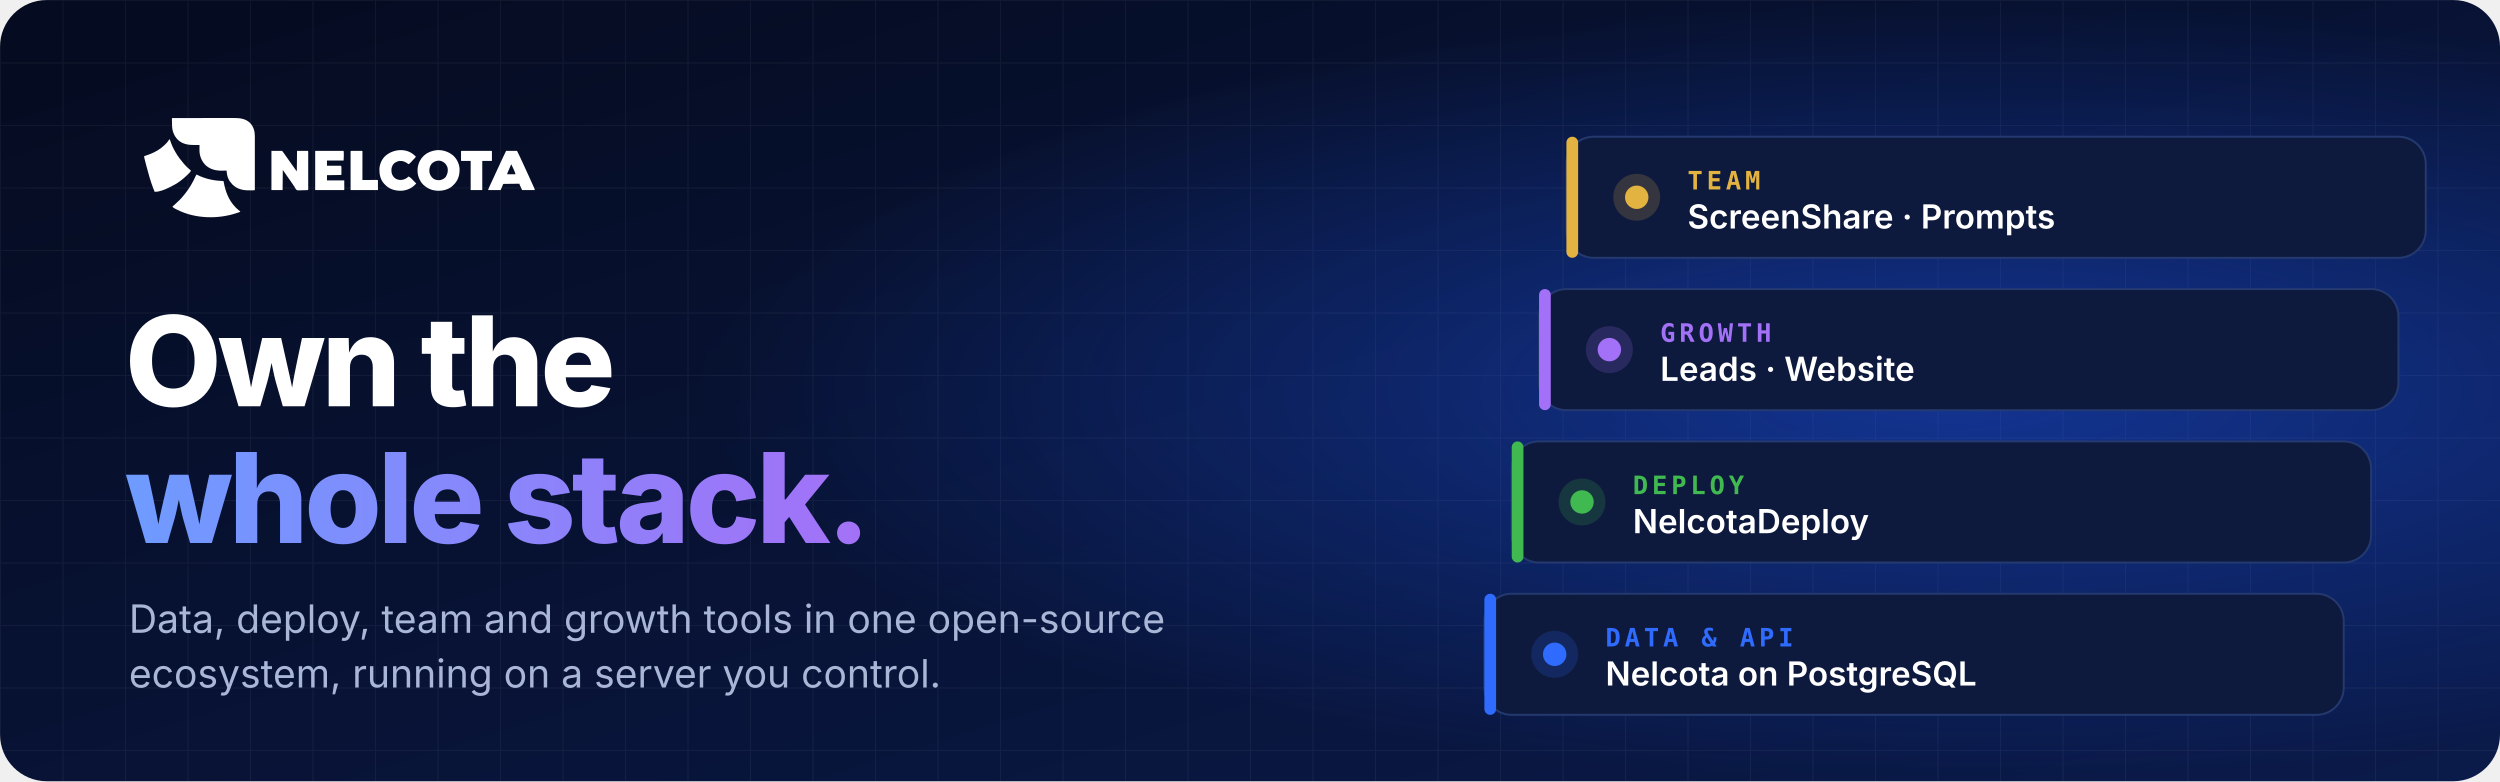
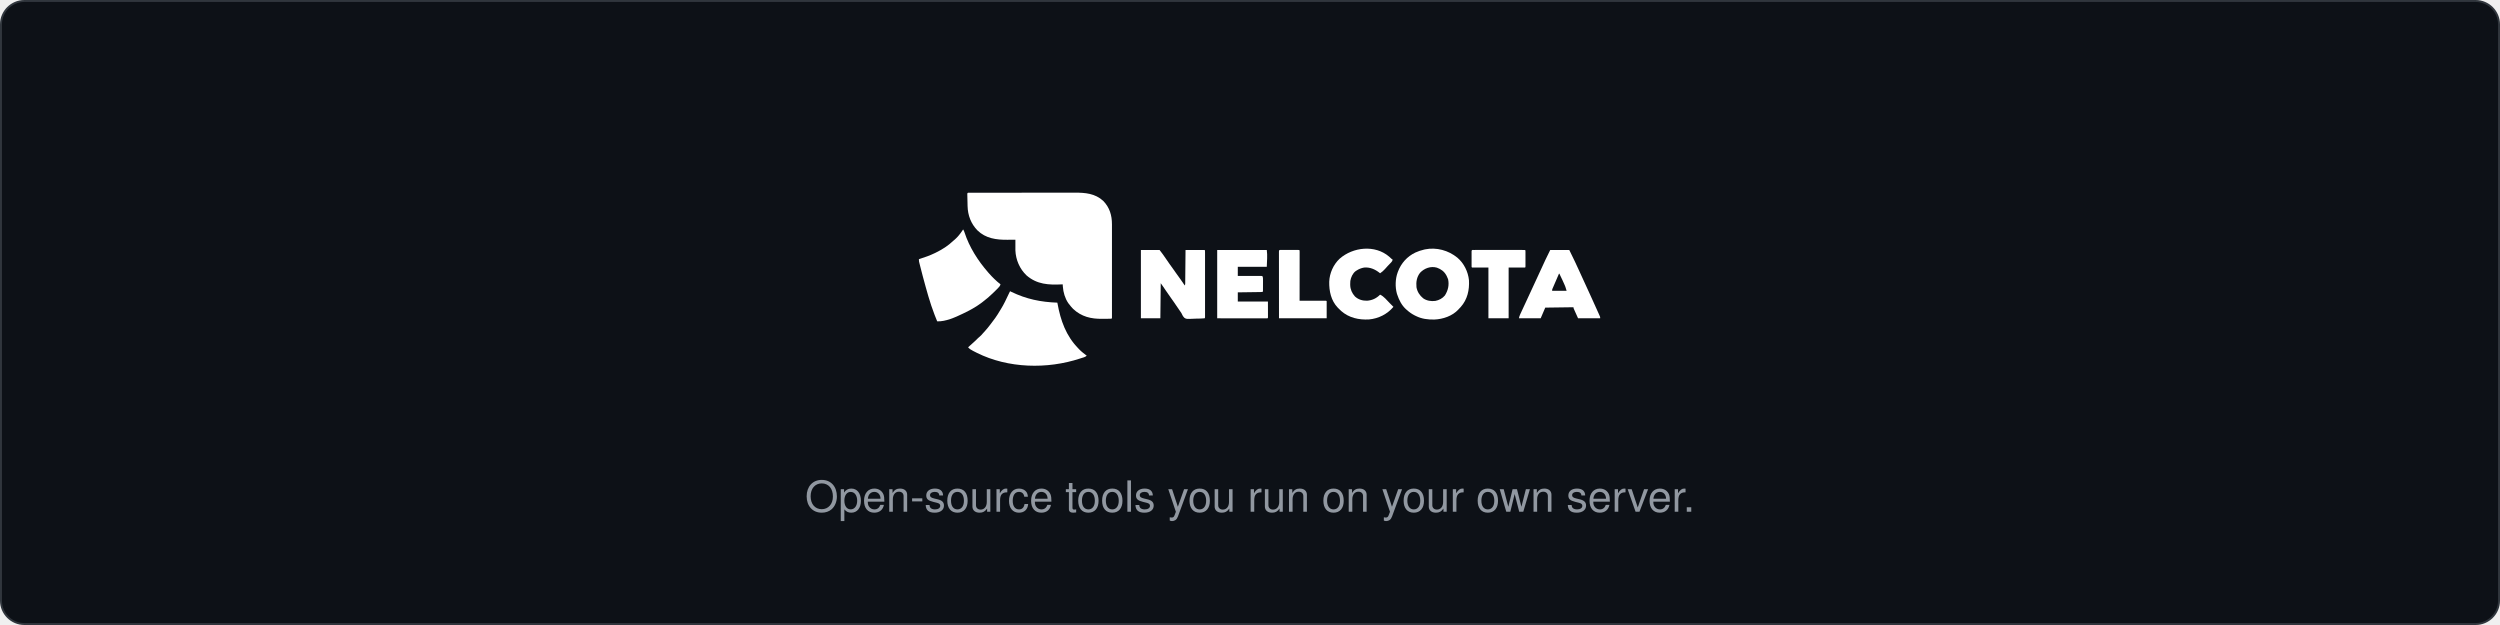
- <svg xmlns="http://www.w3.org/2000/svg" viewBox="0 0 1280 400" width="1280" height="400" role="img" aria-labelledby="t d">
-   <defs>
-     <linearGradient id="bg" x1="0" y1="0" x2="1" y2="1">
-       <stop offset="0" stop-color="#050B1F" />
-       <stop offset="1" stop-color="#0A1A4A" />
-     </linearGradient>
-     <radialGradient id="glow" cx="0.78" cy="0.5" r="0.5">
-       <stop offset="0" stop-color="#1F5BFF" stop-opacity="0.45" />
-       <stop offset="1" stop-color="#1F5BFF" stop-opacity="0" />
-     </radialGradient>
-     <pattern id="grid" width="32" height="32" patternUnits="userSpaceOnUse">
-       <path d="M32 0H0V32" fill="none" stroke="#FFFFFF" stroke-opacity="0.05" />
-     </pattern>
-     <linearGradient id="hl" x1="0" x2="1">
-       <stop offset="0" stop-color="#6E9BFF" />
-       <stop offset="1" stop-color="#A371F7" />
-     </linearGradient>
-     <clipPath id="r">
-       <rect width="1280" height="400" rx="24" />
-     </clipPath>
-   </defs>
-   <g clip-path="url(#r)">
-     <rect width="1280" height="400" fill="url(#bg)" />
-     <rect width="1280" height="400" fill="url(#grid)" />
-     <rect width="1280" height="400" fill="url(#glow)" />
-   </g>
-   <svg x="56" y="44" width="230" height="86" viewBox="0 0 2048 768" fill="#FFFFFF">
+ <svg xmlns="http://www.w3.org/2000/svg" viewBox="0 0 1280 320" width="1280" height="320" role="img" aria-labelledby="t">
+   <rect x="0.5" y="0.5" width="1279" height="319" rx="12" fill="#0D1117" stroke="#30363D" />
+   <svg x="440" y="70" width="400" height="150" viewBox="0 0 2048 768" fill="#FFFFFF">
    <g id="symbol">
      <g id="piece-1">
        <path d="M0 0 C0.529 -0.002 0.529 -0.002 3.204 -0.012 C3.792 -0.011 3.792 -0.011 6.768 -0.009 C8.007 -0.012 9.245 -0.015 10.521 -0.018 C13.975 -0.025 17.429 -0.028 20.883 -0.029 C24.602 -0.03 28.322 -0.038 32.041 -0.045 C40.186 -0.058 48.332 -0.064 56.477 -0.069 C61.567 -0.072 66.657 -0.076 71.746 -0.08 C85.844 -0.092 99.941 -0.103 114.039 -0.106 C114.942 -0.106 115.846 -0.107 116.776 -0.107 C117.682 -0.107 118.587 -0.107 119.52 -0.107 C121.355 -0.108 123.19 -0.108 125.024 -0.109 C125.935 -0.109 126.845 -0.109 127.782 -0.109 C142.495 -0.113 157.208 -0.131 171.921 -0.154 C187.035 -0.178 202.149 -0.19 217.263 -0.192 C225.745 -0.192 234.227 -0.198 242.709 -0.216 C249.94 -0.232 257.172 -0.237 264.403 -0.229 C268.088 -0.225 271.772 -0.225 275.456 -0.24 C303.225 -0.34 329.16 1.751 350.579 21.506 C367.163 38.711 373.326 59.26 373.273 82.843 C373.274 83.899 373.276 84.955 373.277 86.042 C373.281 89.567 373.278 93.091 373.275 96.616 C373.276 99.147 373.278 101.679 373.28 104.21 C373.284 110.363 373.284 116.516 373.281 122.669 C373.279 127.666 373.278 132.664 373.279 137.662 C373.279 138.374 373.28 139.086 373.28 139.82 C373.28 141.266 373.28 142.712 373.281 144.158 C373.284 157.704 373.28 171.251 373.275 184.797 C373.271 196.429 373.271 208.061 373.276 219.693 C373.281 233.203 373.283 246.712 373.28 260.221 C373.28 261.66 373.28 263.099 373.279 264.537 C373.279 265.245 373.279 265.953 373.279 266.682 C373.278 271.68 373.279 276.677 373.282 281.675 C373.285 288.39 373.283 295.105 373.277 301.819 C373.276 304.291 373.276 306.763 373.278 309.234 C373.281 312.592 373.278 315.95 373.273 319.308 C373.275 320.3 373.277 321.292 373.279 322.313 C373.277 323.205 373.274 324.098 373.271 325.017 C373.271 325.793 373.271 326.569 373.271 327.369 C373.146 329.131 373.146 329.131 372.146 330.131 C369.059 330.271 365.996 330.345 362.907 330.37 C361.957 330.378 361.007 330.386 360.029 330.394 C358 330.408 355.971 330.419 353.943 330.427 C351.904 330.438 349.864 330.458 347.825 330.488 C318.556 330.918 293.456 325 271.528 304.553 C267.386 300.343 263.697 295.846 260.146 291.131 C259.675 290.511 259.205 289.891 258.72 289.253 C250.253 276.924 245.611 260.972 244.575 246.241 C244.493 245.091 244.41 243.94 244.325 242.755 C244.295 242.322 244.295 242.322 244.146 240.131 C243.417 240.167 242.688 240.202 241.937 240.239 C207.294 241.873 176.84 240.44 149.438 216.795 C131.364 199.637 121.193 175.901 120.146 151.131 C119.951 141.798 120.017 132.465 120.146 123.131 C119.599 123.137 119.599 123.137 116.835 123.163 C112.696 123.2 108.556 123.223 104.417 123.241 C102.641 123.251 100.866 123.265 99.091 123.282 C70.056 123.562 42.269 119.786 20.633 98.654 C3.702 81.323 -4.691 59.049 -5.206 34.956 C-5.229 33.99 -5.252 33.024 -5.276 32.029 C-5.324 29.998 -5.369 27.966 -5.412 25.935 C-5.48 22.812 -5.557 19.69 -5.636 16.567 C-5.681 14.592 -5.725 12.618 -5.769 10.643 C-5.792 9.705 -5.816 8.766 -5.841 7.799 C-5.858 6.938 -5.875 6.076 -5.892 5.189 C-5.901 4.808 -5.901 4.808 -5.943 2.882 C-5.754 -0.837 -3.098 0.004 0 0 Z " transform="translate(288.8545,146.8686)" fill-rule="evenodd" />
      </g>
      <g id="piece-2">
        <path d="M0 0 C1.774 2.661 2.681 4.877 3.647 7.885 C16.1 46.327 38.637 81.687 65 112 C65.37 112.427 65.37 112.427 67.242 114.586 C76.701 125.293 86.703 135.239 98 144 C96.577 148.595 93.985 151.424 90.617 154.711 C90.084 155.242 89.551 155.773 89.002 156.321 C87.874 157.442 86.742 158.56 85.607 159.674 C83.895 161.356 82.193 163.048 80.492 164.742 C70.876 174.29 60.842 182.874 50 191 C49.456 191.412 48.912 191.823 48.352 192.247 C33.661 203.309 17.581 212.118 1 220 C0.263 220.358 -0.475 220.716 -1.234 221.085 C-20.757 230.527 -45.849 241.827 -68 241 C-70.063 236.024 -72.045 231.019 -74 226 C-74.306 225.222 -74.611 224.443 -74.926 223.642 C-87.325 191.687 -96.172 158.232 -105.125 125.188 C-105.389 124.215 -105.653 123.243 -105.924 122.242 C-108.701 111.981 -111.368 101.696 -113.867 91.363 C-114.083 90.481 -114.299 89.598 -114.522 88.689 C-114.619 88.279 -114.619 88.279 -115.113 86.204 C-115.199 85.846 -115.199 85.846 -115.634 84.03 C-116 82 -116 82 -116 78 C-115.367 77.8 -114.734 77.599 -114.083 77.393 C-100.337 73.007 -86.973 68.336 -74 62 C-73.239 61.632 -72.478 61.264 -71.694 60.884 C-55.017 52.725 -39.425 42.889 -26 30 C-24.651 28.848 -23.297 27.702 -21.938 26.562 C-14.074 19.682 -7.752 11.684 -2 3 C-1.34 2.01 -0.68 1.02 0 0 Z " transform="translate(272,243)" fill-rule="evenodd" />
      </g>
      <g id="piece-3">
        <path d="M0 0 C1.14 0.557 2.279 1.114 3.453 1.688 C42.825 20.749 80.443 28.434 124 30 C124.12 30.672 124.24 31.345 124.364 32.038 C132.443 76.81 146.624 116.919 179 150 C179.672 150.722 180.343 151.444 181.035 152.188 C187.058 158.53 194.068 163.704 201 169 C197.038 172.962 190.809 174.008 185.562 175.75 C185.227 175.862 185.227 175.862 183.53 176.427 C97.357 204.93 -5.218 202.29 -86.645 161.711 C-88.911 160.561 -91.175 159.408 -93.438 158.25 C-94.51 157.707 -95.583 157.164 -96.688 156.605 C-101.88 153.906 -106.209 151.499 -110 147 C-99.499 137.407 -99.499 137.407 -94.875 133.438 C-91.068 130.139 -87.56 126.579 -84.027 122.992 C-82 121 -82 121 -79.375 118.938 C-76.569 116.649 -74.365 114.086 -72.02 111.336 C-69.734 108.692 -67.37 106.13 -65 103.562 C-60.734 98.879 -56.818 94.05 -53 89 C-52.252 88.047 -51.505 87.095 -50.734 86.113 C-42.337 75.409 -34.304 64.328 -27.488 52.539 C-26.421 50.718 -25.309 48.924 -24.168 47.148 C-16.119 34.395 -9.913 20.668 -3.461 7.062 C-2.331 4.694 -1.185 2.34 0 0 Z " transform="translate(395,405)" fill-rule="evenodd" />
      </g>
    </g>
    <g id="wordmark">
      <g id="letter-1">
        <path d="M0 0 C16.17 0 32.34 0 49 0 C54.596 7.275 59.842 14.114 64.812 21.711 C71.466 31.715 78.575 41.424 85.569 51.192 C87.838 54.363 90.087 57.548 92.312 60.75 C96.198 66.329 100.201 71.824 104.206 77.317 C107.939 82.459 111.513 87.688 115 93 C116.647 89.707 116.181 86.041 116.205 82.419 C116.215 81.532 116.225 80.644 116.235 79.729 C116.267 76.785 116.292 73.842 116.316 70.898 C116.337 68.861 116.358 66.824 116.379 64.786 C116.435 59.417 116.484 54.048 116.532 48.679 C116.582 43.202 116.638 37.726 116.693 32.25 C116.801 21.5 116.902 10.75 117 0 C124.102 -0.025 131.205 -0.043 138.307 -0.055 C140.726 -0.06 143.144 -0.067 145.562 -0.075 C149.03 -0.088 152.497 -0.093 155.965 -0.098 C157.053 -0.103 158.142 -0.108 159.263 -0.113 C159.764 -0.113 159.764 -0.113 162.297 -0.114 C162.74 -0.115 162.74 -0.115 164.982 -0.12 C167 0 167 0 168 1 C168.099 3.276 168.126 5.555 168.127 7.833 C168.129 8.556 168.13 9.279 168.132 10.024 C168.136 12.464 168.133 14.905 168.129 17.346 C168.131 19.088 168.133 20.83 168.135 22.573 C168.139 27.318 168.137 32.064 168.134 36.81 C168.132 41.765 168.134 46.72 168.136 51.675 C168.138 59.998 168.135 68.32 168.13 76.643 C168.125 86.28 168.127 95.917 168.132 105.553 C168.137 113.811 168.137 122.07 168.135 130.328 C168.133 135.267 168.133 140.206 168.136 145.145 C168.139 149.787 168.137 154.43 168.131 159.072 C168.13 160.781 168.13 162.49 168.133 164.199 C168.135 166.522 168.132 168.844 168.127 171.167 C168.127 171.818 168.127 171.818 168.126 175.115 C168 178 168 178 167 179 C159.95 179.76 152.768 179.7 145.684 179.844 C143.285 179.906 140.886 179.995 138.489 180.111 C119.162 181.032 119.162 181.032 113.979 177.701 C110.235 174.044 108.168 169.707 106 165 C105.061 163.575 104.093 162.169 103.074 160.801 C102.277 159.639 101.482 158.476 100.688 157.312 C100.244 156.665 99.8 156.018 99.343 155.351 C96.787 151.621 94.24 147.885 91.695 144.148 C91.132 143.323 90.569 142.498 89.99 141.647 C88.914 140.069 87.839 138.49 86.766 136.909 C83.961 132.795 81.093 128.739 78.148 124.723 C73.721 118.665 69.51 112.469 65.312 106.25 C63.851 104.088 62.389 101.927 60.926 99.766 C60.608 99.295 60.608 99.295 59.001 96.915 C56.711 93.58 54.352 90.292 52 87 C51.67 117.36 51.34 147.72 51 179 C34.17 179 17.34 179 0 179 C0 119.93 0 60.86 0 0 Z " transform="translate(738,297)" fill-rule="evenodd" />
      </g>
      <g id="letter-2">
        <path d="M0 0 C42.9 0 85.8 0 130 0 C132.074 14.519 130.396 29.339 130 44 C104.92 44 79.84 44 54 44 C54 51.92 54 59.84 54 68 C55.898 67.995 57.796 67.99 59.751 67.984 C66.014 67.968 72.276 67.957 78.539 67.948 C82.337 67.943 86.135 67.936 89.933 67.925 C93.596 67.914 97.259 67.908 100.923 67.905 C102.322 67.903 103.722 67.9 105.121 67.894 C107.077 67.887 109.034 67.887 110.99 67.886 C111.547 67.885 111.547 67.885 114.368 67.88 C117 68 117 68 119 69 C120.274 72.822 120.124 76.407 120.098 80.387 C120.096 81.204 120.095 82.021 120.093 82.863 C120.088 85.471 120.075 88.079 120.062 90.688 C120.057 92.456 120.053 94.225 120.049 95.994 C120.038 100.329 120.021 104.665 120 109 C117.244 110.378 114.982 110.163 111.898 110.205 C110.617 110.225 109.336 110.245 108.016 110.266 C106.612 110.283 105.208 110.3 103.805 110.316 C102.373 110.337 100.941 110.358 99.509 110.379 C95.737 110.435 91.966 110.484 88.195 110.532 C84.347 110.582 80.5 110.638 76.652 110.693 C69.102 110.801 61.551 110.902 54 111 C54 118.92 54 126.84 54 135 C80.07 135 106.14 135 133 135 C133.01 138.537 133.01 138.537 133.062 156.438 C133.072 158.673 133.081 160.909 133.09 163.213 C133.093 164.974 133.096 166.735 133.098 168.496 C133.103 169.419 133.108 170.343 133.113 171.294 C133.113 171.731 133.113 171.731 133.114 173.939 C133.116 174.701 133.118 175.463 133.12 176.247 C133 178 133 178 132 179 C130.292 179.096 128.579 179.122 126.869 179.12 C125.759 179.122 124.649 179.123 123.506 179.124 C122.273 179.121 121.04 179.117 119.769 179.114 C118.461 179.114 117.152 179.114 115.804 179.114 C112.253 179.114 108.702 179.108 105.151 179.101 C101.823 179.096 98.495 179.095 95.167 179.095 C85.424 179.089 75.681 179.075 65.938 179.062 C44.178 179.042 22.419 179.021 0 179 C0 119.93 0 60.86 0 0 Z " transform="translate(938,297)" fill-rule="evenodd" />
      </g>
      <g id="letter-3">
        <path d="M0 0 C1.038 -0.003 2.076 -0.006 3.145 -0.01 C3.709 -0.009 3.709 -0.009 6.566 -0.003 C7.717 -0.004 8.867 -0.005 10.052 -0.006 C12.49 -0.007 14.928 -0.005 17.366 -0.001 C21.113 0.004 24.859 -0.001 28.605 -0.007 C30.967 -0.007 33.329 -0.005 35.691 -0.003 C36.821 -0.005 37.95 -0.007 39.113 -0.01 C40.151 -0.006 41.189 -0.003 42.258 0 C43.176 0.001 44.095 0.002 45.041 0.002 C47.129 0.129 47.129 0.129 48.129 1.129 C48.225 2.838 48.251 4.55 48.249 6.261 C48.251 7.373 48.252 8.485 48.253 9.631 C48.252 10.246 48.252 10.246 48.242 13.36 C48.243 14.648 48.243 15.935 48.243 17.262 C48.243 20.803 48.237 24.344 48.23 27.885 C48.224 31.582 48.223 35.279 48.222 38.976 C48.219 45.981 48.211 52.987 48.201 59.992 C48.19 67.965 48.184 75.938 48.179 83.912 C48.169 100.318 48.151 116.724 48.129 133.129 C48.566 133.128 48.566 133.128 50.78 133.123 C59.006 133.103 67.232 133.087 75.458 133.078 C79.687 133.072 83.917 133.065 88.146 133.054 C92.225 133.043 96.303 133.037 100.381 133.035 C101.941 133.033 103.5 133.029 105.059 133.024 C107.236 133.016 109.413 133.015 111.59 133.016 C112.831 133.014 114.072 133.011 115.351 133.009 C118.129 133.129 118.129 133.129 119.129 134.129 C119.129 148.979 119.129 163.829 119.129 179.129 C77.879 179.129 36.629 179.129 -5.871 179.129 C-5.911 134.532 -5.911 134.532 -5.92 115.905 C-5.926 103.021 -5.933 90.138 -5.947 77.255 C-5.956 67.874 -5.963 58.492 -5.965 49.111 C-5.966 44.141 -5.97 39.17 -5.977 34.2 C-5.984 29.527 -5.986 24.855 -5.984 20.182 C-5.984 18.462 -5.986 16.742 -5.99 15.021 C-5.995 12.683 -5.994 10.345 -5.991 8.007 C-5.992 6.696 -5.993 5.384 -5.994 4.032 C-5.794 -0.694 -4.273 0.004 0 0 Z " transform="translate(1105.871,296.8706)" fill-rule="evenodd" />
      </g>
      <g id="letter-4">
        <path d="M0 0 C1.752 1.571 3.488 3.162 5.199 4.777 C7.195 6.598 7.195 6.598 9.195 7.598 C8.61 10.838 7.661 12.522 5.387 14.883 C5.098 15.187 5.098 15.187 3.637 16.725 C3.017 17.364 2.397 18.002 1.758 18.66 C0.474 20.003 -0.808 21.347 -2.09 22.691 C-2.723 23.353 -3.356 24.014 -4.008 24.695 C-6.464 27.296 -8.816 29.976 -11.18 32.66 C-15.019 36.919 -19.025 40.433 -23.805 43.598 C-24.22 43.246 -24.635 42.894 -25.062 42.531 C-36.805 33.122 -50.566 27.115 -65.805 28.598 C-73.186 29.936 -79.551 32.472 -85.805 36.598 C-86.421 36.993 -87.037 37.389 -87.672 37.797 C-95.623 43.681 -100.163 54.027 -101.805 63.598 C-102.077 66.397 -102.14 69.161 -102.117 71.973 C-102.112 72.717 -102.106 73.46 -102.1 74.227 C-101.843 85.896 -97.516 95.651 -89.68 104.348 C-80.913 112.497 -69.73 115.784 -57.984 115.508 C-44.599 114.567 -33.268 109.267 -23.805 99.598 C-13.971 103.921 -6.112 114.16 1.32 121.66 C2.286 122.631 3.252 123.602 4.219 124.572 C6.547 126.912 8.872 129.254 11.195 131.598 C-5.007 150.845 -27.76 162.266 -52.805 164.598 C-79.361 166.098 -105.36 160.39 -125.761 142.451 C-128.18 140.232 -130.497 137.933 -132.805 135.598 C-133.458 134.954 -134.112 134.311 -134.785 133.648 C-152.387 115.08 -157.596 90.388 -157.109 65.648 C-156.261 43.304 -146.274 20.811 -129.887 5.426 C-94.845 -25.343 -37.173 -31.84 0 0 Z " transform="translate(1388.805,314.4023)" fill-rule="evenodd" />
      </g>
      <g id="letter-5">
        <path d="M0 0 C17.131 14.551 27.958 36.532 30.301 58.859 C31.758 84.678 26.323 109.358 8.801 129.172 C7.309 130.742 5.809 132.305 4.301 133.859 C3.688 134.545 3.076 135.231 2.445 135.938 C-13.187 152.87 -37.806 161.175 -60.371 162.098 C-77.193 162.463 -93.499 160.502 -108.699 152.859 C-109.764 152.345 -110.829 151.831 -111.926 151.301 C-119.698 147.36 -126.237 142.686 -132.699 136.859 C-133.554 136.11 -134.409 135.361 -135.289 134.59 C-146.338 124.324 -152.954 111.003 -157.699 96.859 C-158.04 95.846 -158.38 94.833 -158.73 93.789 C-163.367 76.66 -162.816 55.523 -156.699 38.859 C-156.463 38.206 -156.227 37.553 -155.984 36.88 C-147.769 14.709 -131.749 -3.236 -110.324 -13.453 C-102.963 -16.83 -95.607 -19.328 -87.699 -21.141 C-86.765 -21.365 -85.83 -21.589 -84.867 -21.82 C-54.872 -27.945 -23.384 -19.22 0 0 Z M-97.879 39.543 C-106.645 50.698 -108.635 63.599 -107.297 77.438 C-105.256 89.121 -98.798 99.216 -89.555 106.582 C-80.292 112.959 -68.991 114.664 -57.949 113.297 C-48.017 111.38 -39.181 106.747 -32.699 98.859 C-24.48 85.562 -21.208 72.047 -24.383 56.516 C-25.314 53.827 -26.387 51.382 -27.699 48.859 C-28.135 47.989 -28.571 47.119 -29.02 46.223 C-34.645 35.941 -42.851 30.077 -53.762 26.109 C-69.857 21.437 -86.678 27.594 -97.879 39.543 Z " transform="translate(1567.699,317.1406)" fill-rule="evenodd" />
      </g>
      <g id="letter-6">
        <path d="M0 0 C0.585 -0.001 0.585 -0.001 3.544 -0.009 C4.839 -0.007 6.133 -0.004 7.467 -0.002 C8.835 -0.004 10.203 -0.006 11.571 -0.008 C15.296 -0.012 19.021 -0.011 22.746 -0.007 C26.636 -0.005 30.526 -0.007 34.416 -0.009 C40.95 -0.011 47.483 -0.008 54.017 -0.003 C61.582 0.002 69.146 0 76.711 -0.005 C83.194 -0.01 89.677 -0.01 96.16 -0.008 C100.038 -0.006 103.915 -0.006 107.792 -0.009 C111.436 -0.012 115.081 -0.01 118.725 -0.004 C120.708 -0.002 122.692 -0.005 124.675 -0.009 C125.845 -0.006 127.014 -0.003 128.219 0 C129.242 0 130.265 0.001 131.318 0.001 C133.609 0.127 133.609 0.127 134.609 1.127 C134.707 2.503 134.737 3.884 134.739 5.264 C134.742 6.141 134.745 7.019 134.748 7.923 C134.747 8.4 134.747 8.4 134.742 10.814 C134.743 11.787 134.744 12.76 134.745 13.762 C134.746 15.824 134.744 17.885 134.74 19.946 C134.735 23.113 134.74 26.28 134.746 29.447 C134.746 31.445 134.744 33.442 134.742 35.439 C134.744 36.394 134.746 37.348 134.748 38.331 C134.747 38.77 134.747 38.77 134.739 40.99 C134.738 41.767 134.737 42.543 134.736 43.343 C134.609 45.127 134.609 45.127 133.609 46.127 C119.419 46.127 105.229 46.127 90.609 46.127 C90.609 90.017 90.609 133.907 90.609 179.127 C73.119 179.127 55.629 179.127 37.609 179.127 C37.609 135.237 37.609 91.347 37.609 46.127 C23.419 46.127 9.229 46.127 -5.391 46.127 C-6.936 44.582 -6.518 43.14 -6.52 40.99 C-6.523 40.113 -6.526 39.235 -6.529 38.331 C-6.527 37.377 -6.525 36.423 -6.523 35.439 C-6.524 34.467 -6.525 33.494 -6.526 32.491 C-6.527 30.43 -6.525 28.369 -6.521 26.308 C-6.516 23.141 -6.521 19.974 -6.527 16.807 C-6.527 14.809 -6.525 12.812 -6.523 10.814 C-6.525 9.86 -6.527 8.906 -6.529 7.923 C-6.526 7.046 -6.523 6.168 -6.52 5.264 C-6.519 4.487 -6.518 3.711 -6.517 2.911 C-6.24 -0.994 -3.247 0.001 0 0 Z " transform="translate(1611.391,296.873)" fill-rule="evenodd" />
      </g>
      <g id="letter-7">
        <path d="M0 0 C16.5 0 33 0 50 0 C54.91 9.819 59.763 19.609 64.375 29.562 C64.967 30.836 65.559 32.109 66.151 33.382 C67.76 36.845 69.366 40.311 70.971 43.777 C72.031 46.067 73.092 48.357 74.153 50.646 C83.598 71.038 92.971 91.461 102.246 111.93 C104.45 116.793 106.663 121.651 108.879 126.508 C114.779 139.442 120.662 152.384 126.438 165.375 C126.904 166.415 127.371 167.456 127.853 168.527 C128.271 169.475 128.69 170.422 129.121 171.398 C129.486 172.22 129.852 173.042 130.228 173.888 C131 176 131 176 131 179 C111.86 179 92.72 179 73 179 C71.02 174.586 69.04 170.173 67 165.625 C66.374 164.234 65.747 162.842 65.102 161.409 C64.614 160.317 64.127 159.226 63.625 158.102 C63.122 156.981 62.62 155.86 62.102 154.706 C61 152 61 152 61 150 C36.58 150.33 12.16 150.66 -13 151 C-16.96 160.24 -20.92 169.48 -25 179 C-43.81 179 -62.62 179 -82 179 C-81.233 175.167 -80.545 172.659 -78.961 169.227 C-78.755 168.777 -78.755 168.777 -77.713 166.503 C-77.272 165.553 -76.83 164.603 -76.375 163.625 C-75.919 162.634 -75.463 161.643 -74.994 160.622 C-73.668 157.745 -72.336 154.872 -71 152 C-70.841 151.658 -70.841 151.658 -70.037 149.927 C-68.681 147.01 -67.318 144.096 -65.953 141.184 C-63.404 135.737 -60.892 130.274 -58.375 124.812 C-54.222 115.806 -50.056 106.806 -45.875 97.812 C-40.955 87.227 -36.057 76.631 -31.167 66.031 C-28.863 61.035 -26.557 56.039 -24.251 51.043 C-22.519 47.291 -20.787 43.539 -19.058 39.786 C-17.333 36.043 -15.604 32.303 -13.875 28.562 C-13.633 28.037 -13.633 28.037 -12.41 25.379 C-8.447 16.818 -4.226 8.451 0 0 Z M23 62 C20.429 67.923 17.866 73.85 15.31 79.78 C14.438 81.797 13.565 83.814 12.69 85.829 C11.434 88.724 10.185 91.621 8.938 94.52 C8.544 95.423 8.15 96.326 7.744 97.257 C7.384 98.097 7.024 98.938 6.652 99.804 C6.333 100.543 6.013 101.283 5.683 102.045 C5 104 5 104 5 107 C17.54 107 30.08 107 43 107 C39.623 95.745 39.623 95.745 37.223 90.398 C36.709 89.249 36.195 88.099 35.666 86.914 C35.137 85.746 34.608 84.578 34.062 83.375 C33.537 82.199 33.012 81.024 32.471 79.812 C29.774 73.805 27.003 67.86 24 62 C23.67 62 23.34 62 23 62 Z " transform="translate(1811,297)" fill-rule="evenodd" />
      </g>
    </g>
  </svg>
-   <text x="64" y="208" font-family="'Segoe UI', Inter, -apple-system, BlinkMacSystemFont, Helvetica, Arial, sans-serif" font-size="64" font-weight="800" letter-spacing="-2" fill="#FFFFFF">Own the</text>
-   <text x="64" y="278" font-family="'Segoe UI', Inter, -apple-system, BlinkMacSystemFont, Helvetica, Arial, sans-serif" font-size="64" font-weight="800" letter-spacing="-2" fill="url(#hl)">whole stack.</text>
-   <text x="66" y="324" font-family="'Segoe UI', Inter, -apple-system, BlinkMacSystemFont, Helvetica, Arial, sans-serif" font-size="20" fill="#A9B6D6">Data, deploy, team and growth tools in one open-source</text>
-   <text x="66" y="352" font-family="'Segoe UI', Inter, -apple-system, BlinkMacSystemFont, Helvetica, Arial, sans-serif" font-size="20" fill="#A9B6D6">ecosystem, running on a server you control.</text>
-   <g transform="translate(802 70)">
-     <rect width="440" height="62" rx="14" fill="#0E1A3D" stroke="#24396F" />
-     <rect x="0" y="0" width="6" height="62" rx="3" fill="#E3B341" />
-     <circle cx="36" cy="31.0" r="6" fill="#E3B341" />
-     <circle cx="36" cy="31.0" r="12" fill="#E3B341" opacity="0.18" />
-     <text x="62" y="27.0" font-family="'Cascadia Code', 'SF Mono', Consolas, Menlo, monospace" font-size="13" font-weight="700" letter-spacing="2" fill="#E3B341">TEAM</text>
-     <text x="62" y="47.0" font-family="'Segoe UI', Inter, -apple-system, BlinkMacSystemFont, Helvetica, Arial, sans-serif" font-size="17" font-weight="600" fill="#FFFFFF">ScreenShare · Prompts</text>
-   </g>
-   <g transform="translate(788 148)">
-     <rect width="440" height="62" rx="14" fill="#0E1A3D" stroke="#24396F" />
-     <rect x="0" y="0" width="6" height="62" rx="3" fill="#A371F7" />
-     <circle cx="36" cy="31.0" r="6" fill="#A371F7" />
-     <circle cx="36" cy="31.0" r="12" fill="#A371F7" opacity="0.18" />
-     <text x="62" y="27.0" font-family="'Cascadia Code', 'SF Mono', Consolas, Menlo, monospace" font-size="13" font-weight="700" letter-spacing="2" fill="#A371F7">GROWTH</text>
-     <text x="62" y="47.0" font-family="'Segoe UI', Inter, -apple-system, BlinkMacSystemFont, Helvetica, Arial, sans-serif" font-size="17" font-weight="600" fill="#FFFFFF">Leads · Website</text>
-   </g>
-   <g transform="translate(774 226)">
-     <rect width="440" height="62" rx="14" fill="#0E1A3D" stroke="#24396F" />
-     <rect x="0" y="0" width="6" height="62" rx="3" fill="#3FB950" />
-     <circle cx="36" cy="31.0" r="6" fill="#3FB950" />
-     <circle cx="36" cy="31.0" r="12" fill="#3FB950" opacity="0.18" />
-     <text x="62" y="27.0" font-family="'Cascadia Code', 'SF Mono', Consolas, Menlo, monospace" font-size="13" font-weight="700" letter-spacing="2" fill="#3FB950">DEPLOY</text>
-     <text x="62" y="47.0" font-family="'Segoe UI', Inter, -apple-system, BlinkMacSystemFont, Helvetica, Arial, sans-serif" font-size="17" font-weight="600" fill="#FFFFFF">NelcotaDeploy</text>
-   </g>
-   <g transform="translate(760 304)">
-     <rect width="440" height="62" rx="14" fill="#0E1A3D" stroke="#24396F" />
-     <rect x="0" y="0" width="6" height="62" rx="3" fill="#2F6BFF" />
-     <circle cx="36" cy="31.0" r="6" fill="#2F6BFF" />
-     <circle cx="36" cy="31.0" r="12" fill="#2F6BFF" opacity="0.18" />
-     <text x="62" y="27.0" font-family="'Cascadia Code', 'SF Mono', Consolas, Menlo, monospace" font-size="13" font-weight="700" letter-spacing="2" fill="#2F6BFF">DATA &amp; API</text>
-     <text x="62" y="47.0" font-family="'Segoe UI', Inter, -apple-system, BlinkMacSystemFont, Helvetica, Arial, sans-serif" font-size="17" font-weight="600" fill="#FFFFFF">Nelcota on PostgreSQL</text>
-   </g>
+   <text x="640" y="262" text-anchor="middle" font-family="'Segoe UI', -apple-system, BlinkMacSystemFont, Helvetica, Arial, sans-serif" font-size="22" fill="#9198A1">Open-source tools you run on your own server.</text>
</svg>
